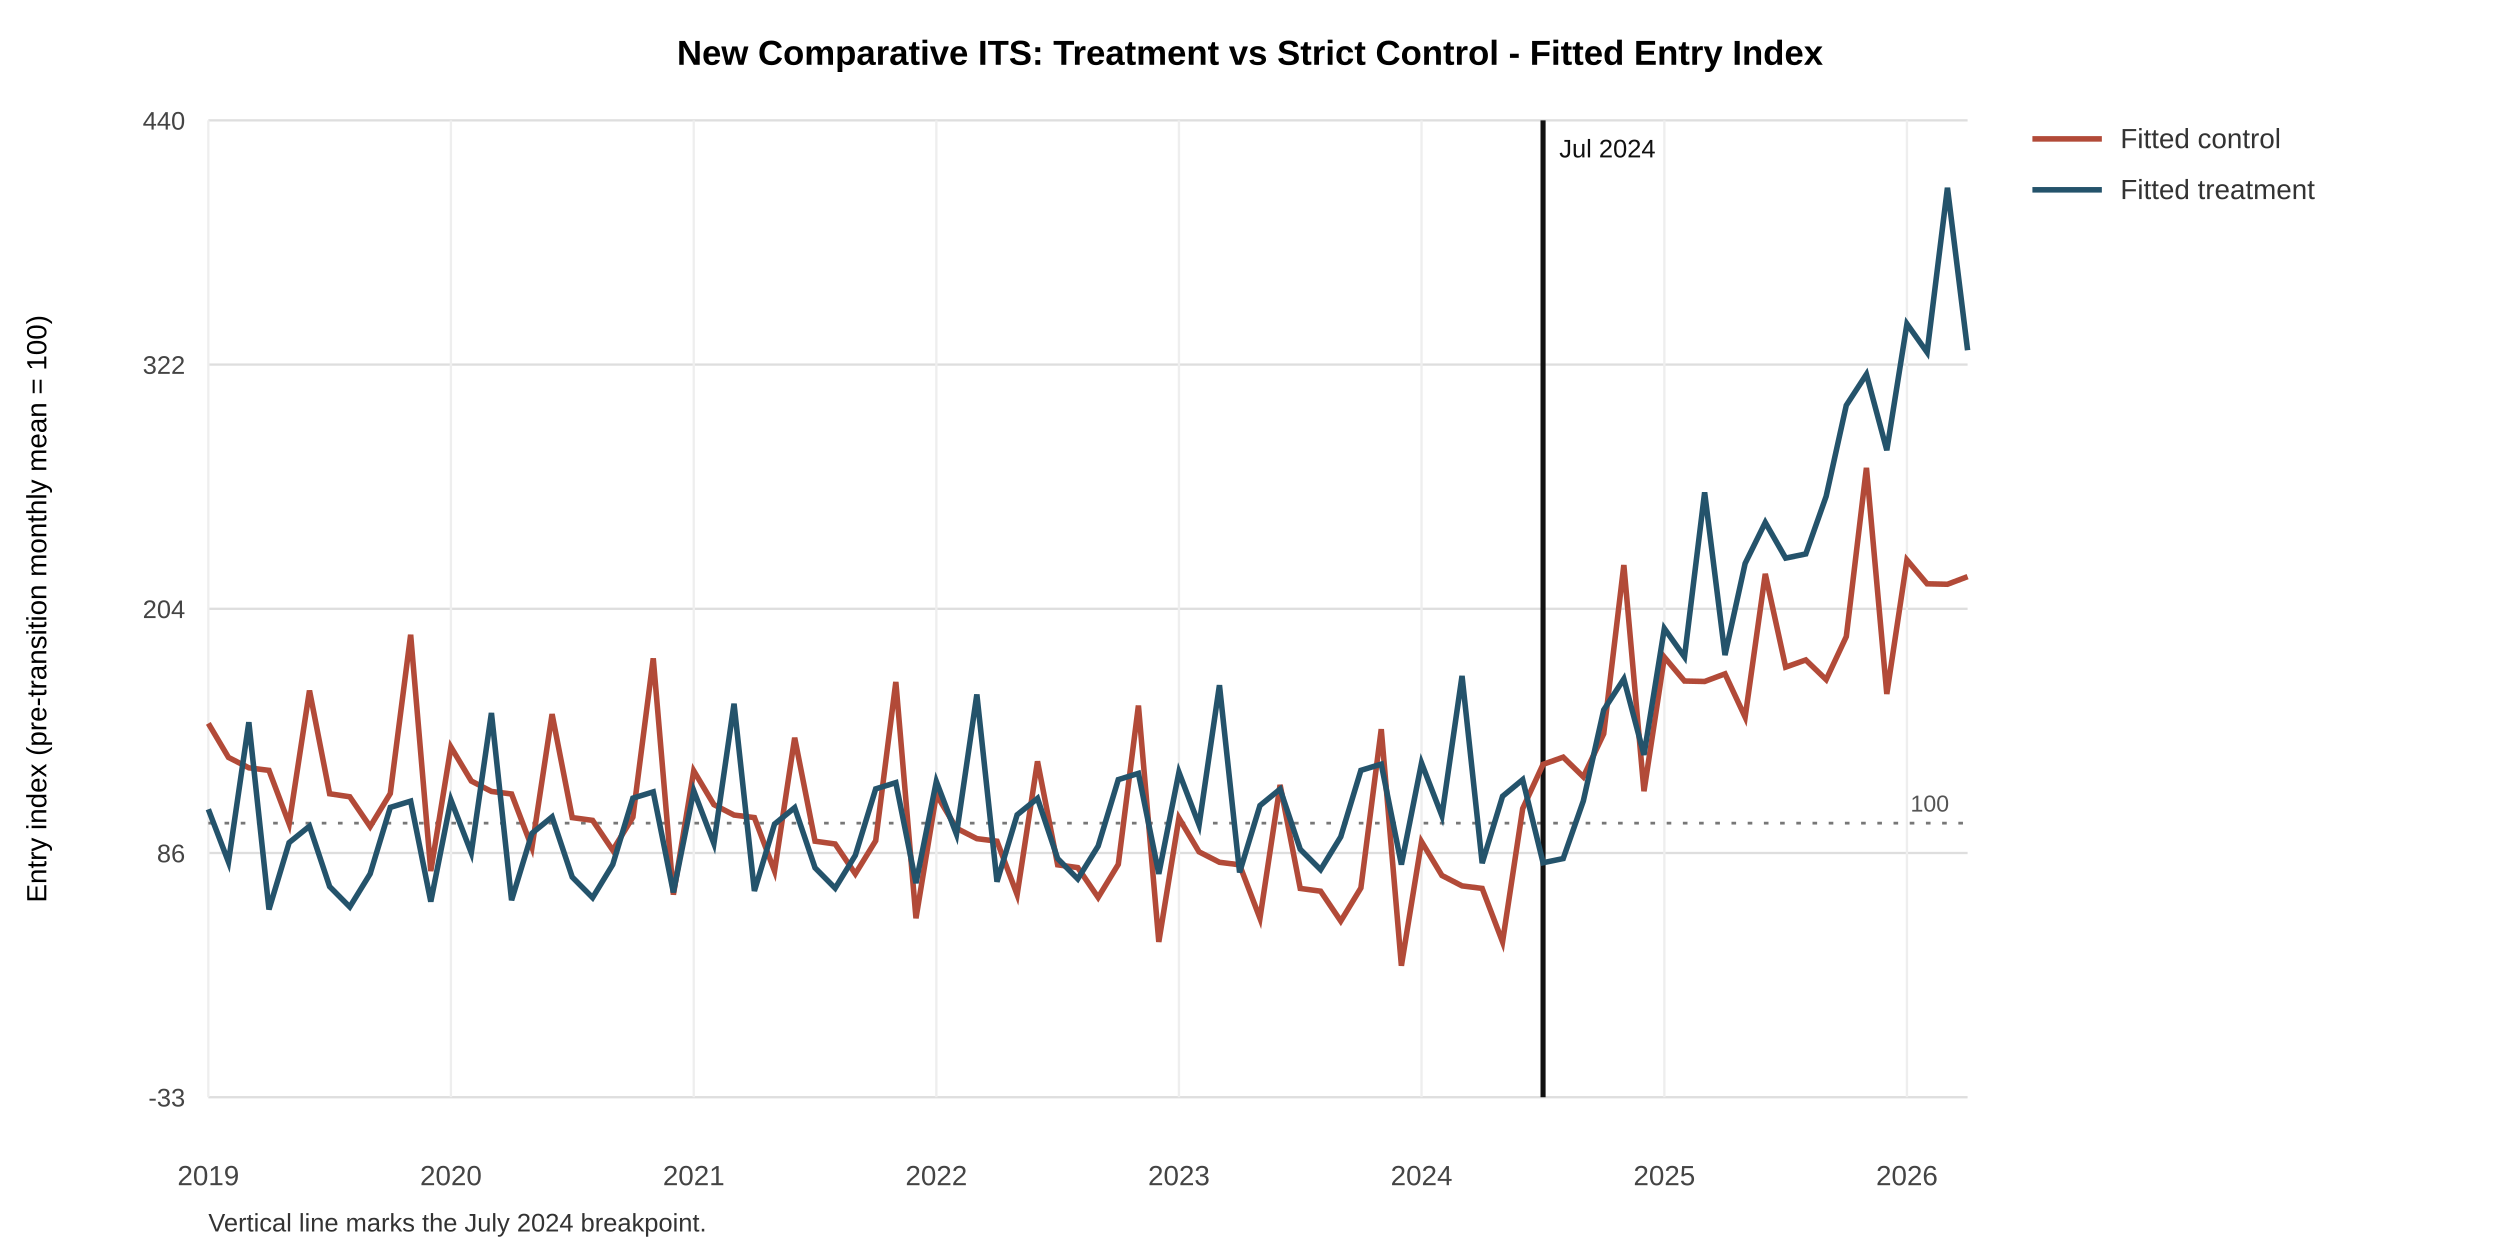
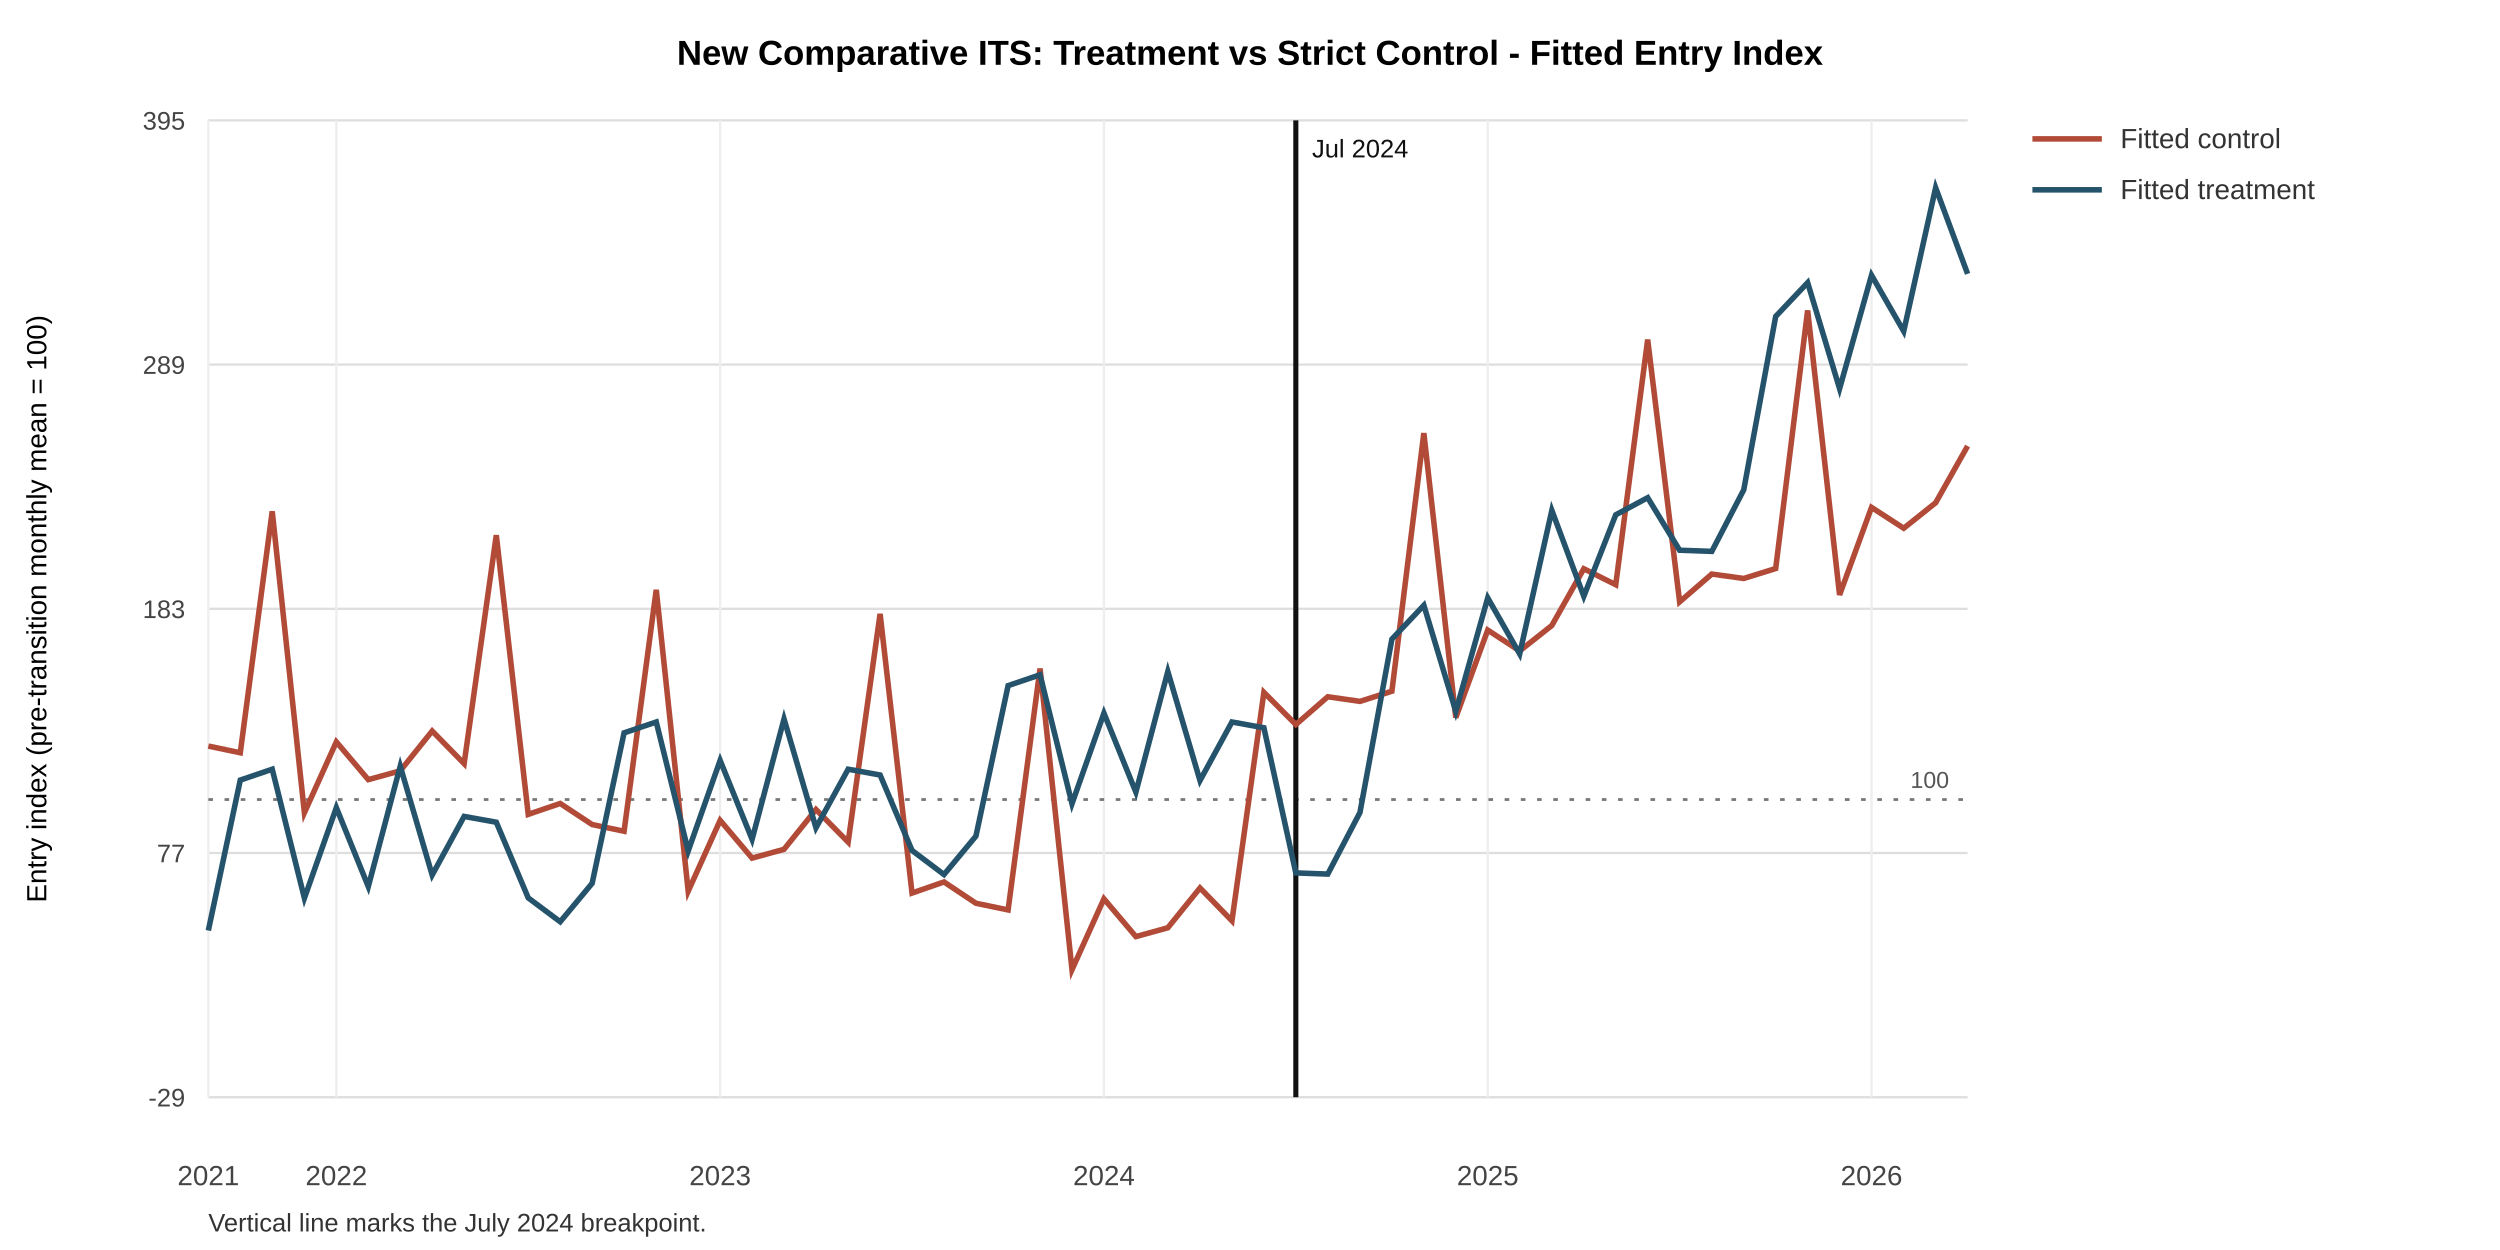
<svg xmlns="http://www.w3.org/2000/svg" width="1080" height="540" viewBox="0 0 1080 540">
  <rect width="100%" height="100%" fill="#ffffff" />
  <text x="540.0" y="28" text-anchor="middle" font-family="Arial, sans-serif" font-size="15" font-weight="700">New Comparative ITS: Treatment vs Strict Control - Fitted Entry Index</text>
  <line x1="90" y1="474.0" x2="850" y2="474.0" stroke="#dedede" />
-   <text x="80" y="478.0" text-anchor="end" font-family="Arial, sans-serif" font-size="11" fill="#444">-33</text>
+   <text x="80" y="478.0" text-anchor="end" font-family="Arial, sans-serif" font-size="11" fill="#444">-29</text>
  <line x1="90" y1="368.5" x2="850" y2="368.5" stroke="#dedede" />
-   <text x="80" y="372.5" text-anchor="end" font-family="Arial, sans-serif" font-size="11" fill="#444">86</text>
+   <text x="80" y="372.5" text-anchor="end" font-family="Arial, sans-serif" font-size="11" fill="#444">77</text>
  <line x1="90" y1="263.0" x2="850" y2="263.0" stroke="#dedede" />
-   <text x="80" y="267.0" text-anchor="end" font-family="Arial, sans-serif" font-size="11" fill="#444">204</text>
+   <text x="80" y="267.0" text-anchor="end" font-family="Arial, sans-serif" font-size="11" fill="#444">183</text>
  <line x1="90" y1="157.5" x2="850" y2="157.5" stroke="#dedede" />
-   <text x="80" y="161.5" text-anchor="end" font-family="Arial, sans-serif" font-size="11" fill="#444">322</text>
+   <text x="80" y="161.5" text-anchor="end" font-family="Arial, sans-serif" font-size="11" fill="#444">289</text>
  <line x1="90" y1="52.0" x2="850" y2="52.0" stroke="#dedede" />
-   <text x="80" y="56.0" text-anchor="end" font-family="Arial, sans-serif" font-size="11" fill="#444">440</text>
+   <text x="80" y="56.0" text-anchor="end" font-family="Arial, sans-serif" font-size="11" fill="#444">395</text>
  <line x1="90.0" y1="52" x2="90.0" y2="474" stroke="#eeeeee" />
-   <text x="90.0" y="512" text-anchor="middle" font-family="Arial, sans-serif" font-size="12" fill="#444">2019</text>
-   <line x1="194.8" y1="52" x2="194.8" y2="474" stroke="#eeeeee" />
-   <text x="194.8" y="512" text-anchor="middle" font-family="Arial, sans-serif" font-size="12" fill="#444">2020</text>
-   <line x1="299.7" y1="52" x2="299.7" y2="474" stroke="#eeeeee" />
-   <text x="299.7" y="512" text-anchor="middle" font-family="Arial, sans-serif" font-size="12" fill="#444">2021</text>
-   <line x1="404.5" y1="52" x2="404.5" y2="474" stroke="#eeeeee" />
-   <text x="404.5" y="512" text-anchor="middle" font-family="Arial, sans-serif" font-size="12" fill="#444">2022</text>
-   <line x1="509.3" y1="52" x2="509.3" y2="474" stroke="#eeeeee" />
-   <text x="509.3" y="512" text-anchor="middle" font-family="Arial, sans-serif" font-size="12" fill="#444">2023</text>
-   <line x1="614.1" y1="52" x2="614.1" y2="474" stroke="#eeeeee" />
-   <text x="614.1" y="512" text-anchor="middle" font-family="Arial, sans-serif" font-size="12" fill="#444">2024</text>
-   <line x1="719.0" y1="52" x2="719.0" y2="474" stroke="#eeeeee" />
-   <text x="719.0" y="512" text-anchor="middle" font-family="Arial, sans-serif" font-size="12" fill="#444">2025</text>
-   <line x1="823.8" y1="52" x2="823.8" y2="474" stroke="#eeeeee" />
-   <text x="823.8" y="512" text-anchor="middle" font-family="Arial, sans-serif" font-size="12" fill="#444">2026</text>
-   <line x1="90" y1="355.6" x2="850" y2="355.6" stroke="#777" stroke-width="1.2" stroke-dasharray="2 5" />
-   <text x="842" y="350.6" text-anchor="end" font-family="Arial, sans-serif" font-size="10" fill="#555">100</text>
-   <line x1="666.6" y1="52" x2="666.6" y2="474" stroke="#111" stroke-width="2.2" />
-   <text x="673.6" y="68" font-family="Arial, sans-serif" font-size="11" fill="#111">Jul 2024</text>
-   <polyline fill="none" stroke="#b24a38" stroke-width="2.4" points="90.0,312.5 98.7,327.2 107.5,331.7 116.2,332.8 124.9,355.9 133.7,298.3 142.4,342.9 151.1,344.2 159.9,357.1 168.6,342.8 177.4,274.2 186.1,376.3 194.8,322.7 203.6,337.4 212.3,341.9 221.0,343.0 229.8,366.1 238.5,308.5 247.2,353.2 256.0,354.4 264.7,367.3 273.4,353.0 282.2,284.4 290.9,386.5 299.7,333.0 308.4,347.6 317.1,352.1 325.9,353.2 334.6,376.3 343.3,318.7 352.1,363.4 360.8,364.6 369.5,377.5 378.3,363.2 387.0,294.6 395.7,396.7 404.5,343.2 413.2,357.8 422.0,362.3 430.7,363.4 439.4,386.5 448.2,328.9 456.9,373.6 465.6,374.8 474.4,387.7 483.1,373.4 491.8,304.8 500.6,406.9 509.3,353.4 518.0,368.0 526.8,372.5 535.5,373.6 544.3,396.7 553.0,339.1 561.7,383.8 570.5,385.0 579.2,397.9 587.9,383.6 596.7,315.0 605.4,417.2 614.1,363.6 622.9,378.2 631.6,382.7 640.3,383.8 649.1,406.9 657.8,349.3 666.6,330.2 675.3,327.1 684.0,335.6 692.8,317.0 701.5,244.1 710.2,341.8 719.0,283.9 727.7,294.2 736.4,294.4 745.2,291.1 753.9,309.8 762.6,247.9 771.4,288.2 780.1,285.1 788.9,293.6 797.6,275.0 806.3,202.1 815.1,299.8 823.8,241.9 832.5,252.2 841.3,252.4 850.0,249.1" />
+   <text x="90.0" y="512" text-anchor="middle" font-family="Arial, sans-serif" font-size="12" fill="#444">2021</text>
+   <line x1="145.3" y1="52" x2="145.3" y2="474" stroke="#eeeeee" />
+   <text x="145.3" y="512" text-anchor="middle" font-family="Arial, sans-serif" font-size="12" fill="#444">2022</text>
+   <line x1="311.1" y1="52" x2="311.1" y2="474" stroke="#eeeeee" />
+   <text x="311.1" y="512" text-anchor="middle" font-family="Arial, sans-serif" font-size="12" fill="#444">2023</text>
+   <line x1="476.9" y1="52" x2="476.9" y2="474" stroke="#eeeeee" />
+   <text x="476.9" y="512" text-anchor="middle" font-family="Arial, sans-serif" font-size="12" fill="#444">2024</text>
+   <line x1="642.7" y1="52" x2="642.7" y2="474" stroke="#eeeeee" />
+   <text x="642.7" y="512" text-anchor="middle" font-family="Arial, sans-serif" font-size="12" fill="#444">2025</text>
+   <line x1="808.5" y1="52" x2="808.5" y2="474" stroke="#eeeeee" />
+   <text x="808.5" y="512" text-anchor="middle" font-family="Arial, sans-serif" font-size="12" fill="#444">2026</text>
+   <line x1="90" y1="345.4" x2="850" y2="345.4" stroke="#777" stroke-width="1.2" stroke-dasharray="2 5" />
+   <text x="842" y="340.4" text-anchor="end" font-family="Arial, sans-serif" font-size="10" fill="#555">100</text>
+   <line x1="559.8" y1="52" x2="559.8" y2="474" stroke="#111" stroke-width="2.2" />
+   <text x="566.8" y="68" font-family="Arial, sans-serif" font-size="11" fill="#111">Jul 2024</text>
+   <polyline fill="none" stroke="#b24a38" stroke-width="2.4" points="90.0,322.3 103.8,325.2 117.6,220.9 131.5,351.1 145.3,320.5 159.1,336.8 172.9,333.0 186.7,315.8 200.5,329.9 214.4,231.2 228.2,351.8 242.0,347.1 255.8,356.2 269.6,359.1 283.5,254.8 297.3,385.0 311.1,354.4 324.9,370.7 338.7,366.9 352.5,349.7 366.4,363.8 380.2,265.2 394.0,385.8 407.8,381.0 421.6,390.2 435.5,393.1 449.3,288.8 463.1,418.9 476.9,388.3 490.7,404.6 504.5,400.8 518.4,383.6 532.2,397.8 546.0,299.1 559.8,313.0 573.6,301.0 587.5,303.0 601.3,298.6 615.1,187.1 628.9,310.0 642.7,272.2 656.5,281.2 670.4,270.2 684.2,245.7 698.0,252.6 711.8,146.7 725.6,260.0 739.5,248.0 753.3,249.9 767.1,245.6 780.9,134.1 794.7,257.0 808.5,219.2 822.4,228.2 836.2,217.2 850.0,192.7" />
  <line x1="878" y1="60" x2="908" y2="60" stroke="#b24a38" stroke-width="2.4" />
  <text x="916" y="64" font-family="Arial, sans-serif" font-size="12" fill="#333">Fitted control</text>
-   <polyline fill="none" stroke="#24536b" stroke-width="2.4" points="90.0,349.6 98.7,372.4 107.5,312.0 116.2,392.9 124.9,364.0 133.7,356.9 142.4,383.0 151.1,391.8 159.9,377.5 168.6,348.8 177.4,346.1 186.1,389.5 194.8,345.6 203.6,368.4 212.3,308.0 221.0,388.9 229.8,360.0 238.5,352.9 247.2,378.9 256.0,387.8 264.7,373.5 273.4,344.8 282.2,342.1 290.9,385.5 299.7,341.6 308.4,364.4 317.1,304.0 325.9,384.9 334.6,356.0 343.3,348.9 352.1,374.9 360.8,383.7 369.5,369.5 378.3,340.8 387.0,338.1 395.7,381.5 404.5,337.6 413.2,360.4 422.0,300.0 430.7,380.9 439.4,352.0 448.2,344.9 456.9,370.9 465.6,379.7 474.4,365.5 483.1,336.8 491.8,334.1 500.6,377.5 509.3,333.6 518.0,356.4 526.8,296.0 535.5,376.9 544.3,348.0 553.0,340.9 561.7,366.9 570.5,375.7 579.2,361.5 587.9,332.8 596.7,330.1 605.4,373.5 614.1,329.6 622.9,352.4 631.6,292.0 640.3,372.9 649.1,344.0 657.8,336.8 666.6,372.7 675.3,370.9 684.0,346.0 692.8,306.7 701.5,293.3 710.2,326.1 719.0,271.5 727.7,283.8 736.4,212.7 745.2,283.0 753.9,243.4 762.6,225.7 771.4,241.1 780.1,239.3 788.9,214.4 797.6,175.1 806.3,161.7 815.1,194.5 823.8,139.9 832.5,152.2 841.3,81.1 850.0,151.3" />
+   <polyline fill="none" stroke="#24536b" stroke-width="2.4" points="90.0,402.0 103.8,337.0 117.6,332.3 131.5,388.0 145.3,348.9 159.1,383.0 172.9,331.0 186.7,378.0 200.5,352.7 214.4,355.2 228.2,387.9 242.0,398.2 255.8,381.6 269.6,316.6 283.5,311.9 297.3,367.6 311.1,328.5 324.9,362.6 338.7,310.6 352.5,357.6 366.4,332.3 380.2,334.8 394.0,367.4 407.8,377.8 421.6,361.2 435.5,296.2 449.3,291.5 463.1,347.2 476.9,308.1 490.7,342.2 504.5,290.1 518.4,337.2 532.2,311.9 546.0,314.4 559.8,377.1 573.6,377.6 587.5,351.0 601.3,276.1 615.1,261.5 628.9,307.3 642.7,258.3 656.5,282.5 670.4,220.5 684.2,257.6 698.0,222.4 711.8,215.0 725.6,237.7 739.5,238.2 753.3,211.6 767.1,136.7 780.9,122.1 794.7,167.9 808.5,118.9 822.4,143.1 836.2,81.1 850.0,118.3" />
  <line x1="878" y1="82" x2="908" y2="82" stroke="#24536b" stroke-width="2.4" />
  <text x="916" y="86" font-family="Arial, sans-serif" font-size="12" fill="#333">Fitted treatment</text>
  <text x="20" y="263.0" transform="rotate(-90 20 263.0)" text-anchor="middle" font-family="Arial, sans-serif" font-size="12">Entry index (pre-transition monthly mean = 100)</text>
  <text x="90" y="532" font-family="Arial, sans-serif" font-size="11" fill="#333">Vertical line marks the July 2024 breakpoint.</text>
</svg>
